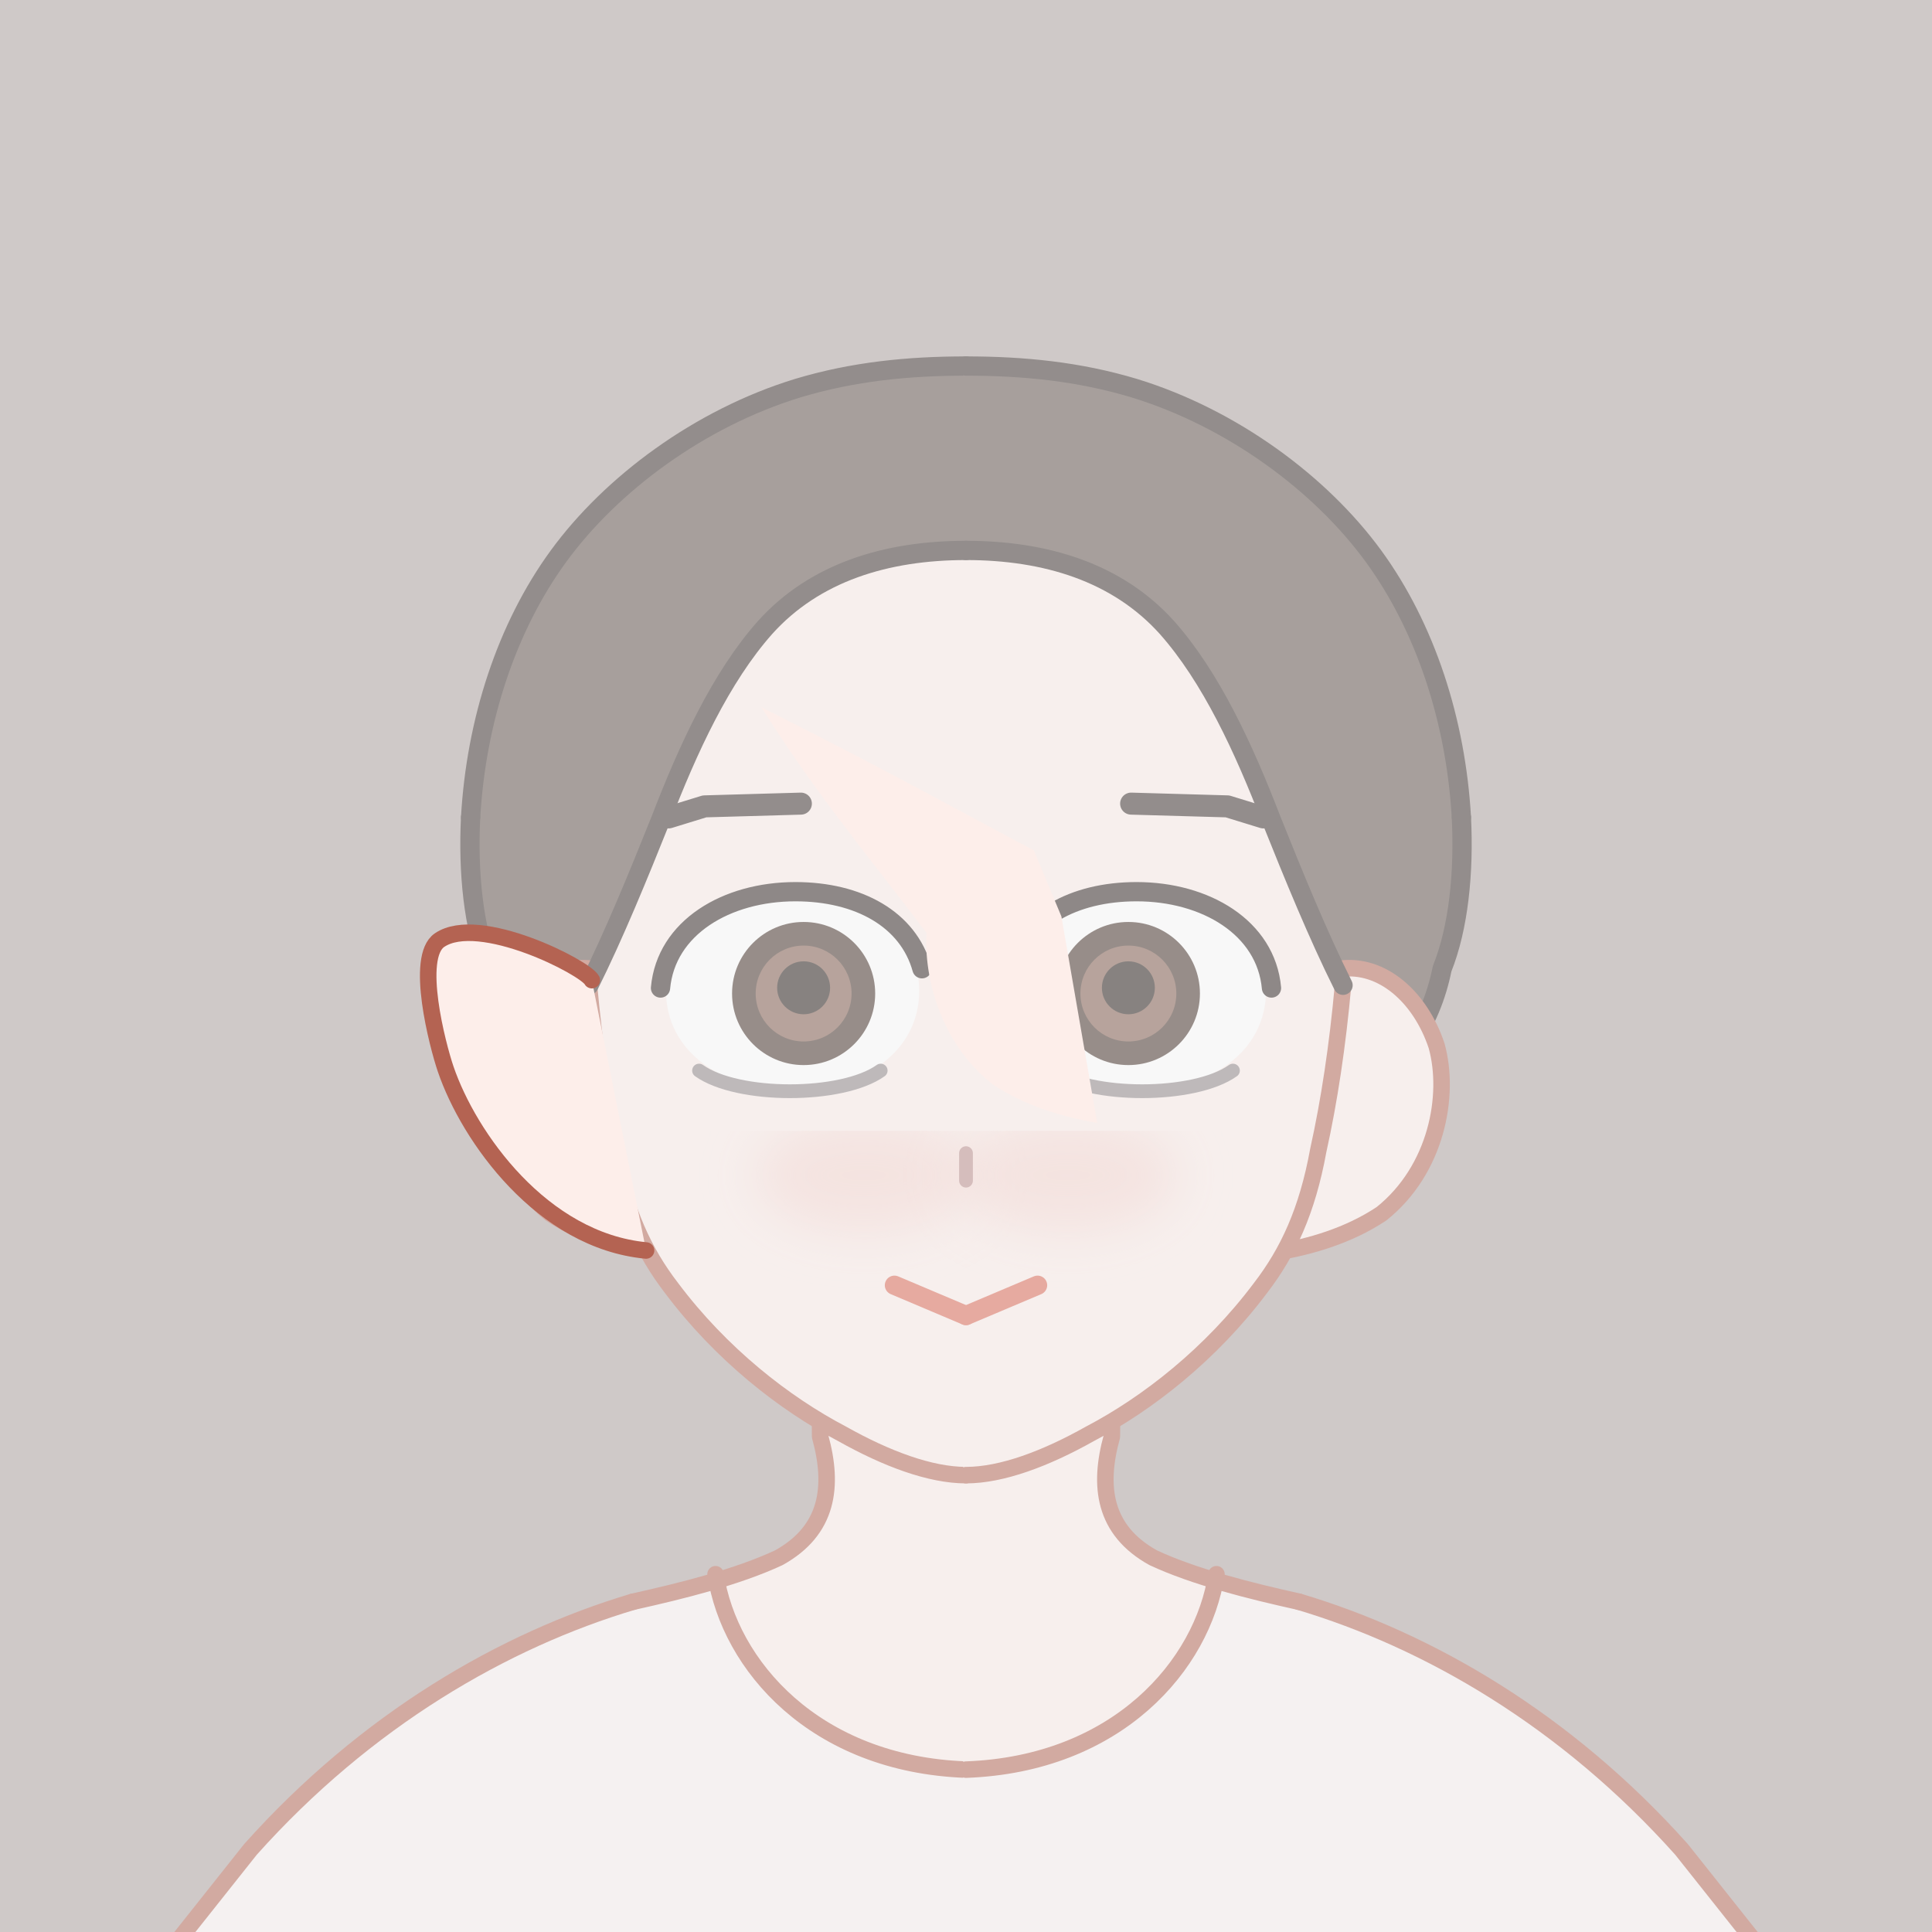
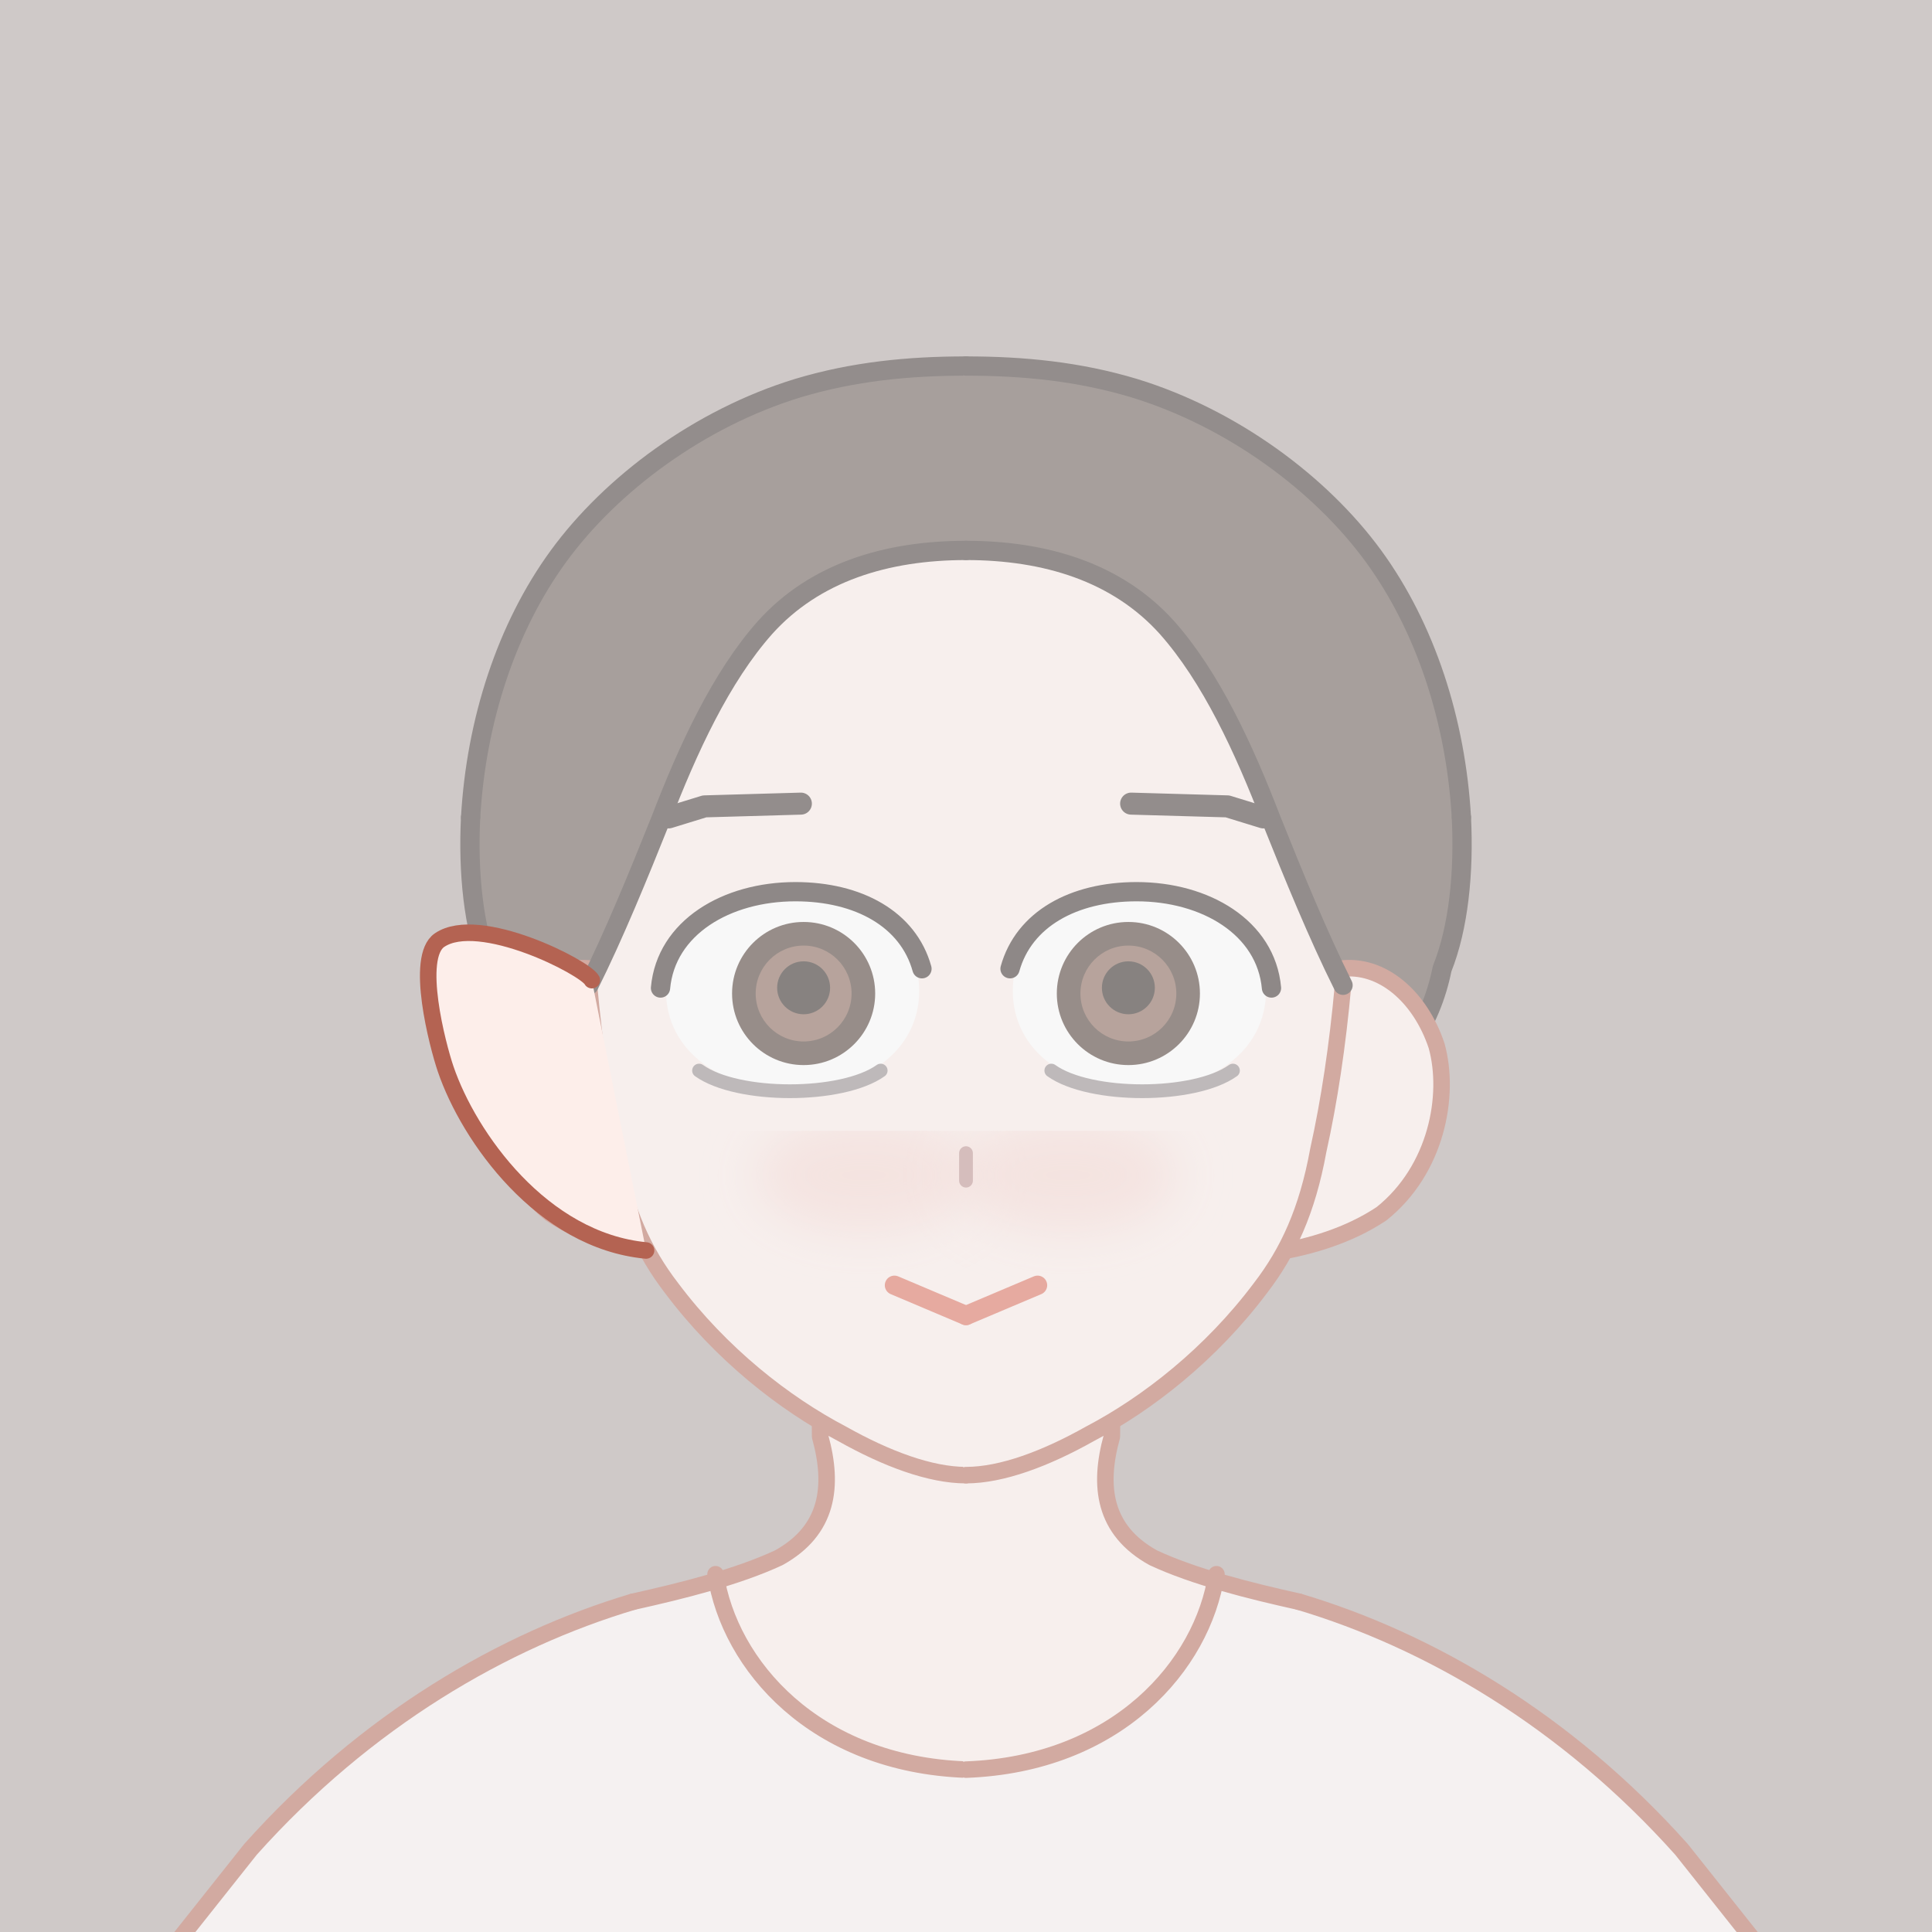
<svg xmlns="http://www.w3.org/2000/svg" width="702" height="702" viewBox="0 0 702 702">
  <defs>
-     <clipPath id="clip-path-5">
+     <clipPath id="clip-path-1">
      <path d="M242 410.88 L386 410.88 L386 514.17 L242 514.17 Z" />
    </clipPath>
    <filter id="filter-1" filterUnits="userSpaceOnUse" x="245" y="377" width="138" height="100" color-interpolation-filters="sRGB">
      <feGaussianBlur in="SourceGraphic" stdDeviation="9" color-interpolation-filters="linearRGB" />
    </filter>
-     <clipPath id="clip-path-6">
+     <clipPath id="clip-path-2">
      <path d="M460 410.88 L316 410.88 L316 514.17 L460 514.17 Z" />
    </clipPath>
    <filter id="filter-2" filterUnits="userSpaceOnUse" x="319" y="377" width="138" height="100" color-interpolation-filters="sRGB">
      <feGaussianBlur in="SourceGraphic" stdDeviation="9" color-interpolation-filters="linearRGB" />
    </filter>
-     <clipPath id="clip-path-7">
+     <clipPath id="clip-path-3">
      <path d="M242 370.99 C242 340.93 262 326 288 326 C314 326 334 340.93 334 370.99 C334 401.05 314 420.17 288 420.17 C262 420.17 242 401.05 242 370.99 Z" />
    </clipPath>
-     <clipPath id="clip-path-8">
+     <clipPath id="clip-path-4">
      <path d="M460 370.99 C460 340.93 440 326 414 326 C388 326 368 340.93 368 370.99 C368 401.05 388 420.17 414 420.17 C440 420.17 460 401.05 460 370.99 Z" />
    </clipPath>
  </defs>
  <g id="_ref">
    <g opacity="0.5">
      <rect x="0" y="0" width="702" height="702" fill="#ada19f" />
      <g data-layer="body">
        <g>
          <path d="M260 573 L230 582 C183 596 133 625 91 672 L60 712 L352 712 L352 643 C296 641 265 605 260 573 Z" fill="#f9f2f1" />
          <path d="M296 490 L298 522 C303 540 301 556 283 566 L260 573 C265 605 296 641 352 643 L352 490 Z" fill="#fdeeea" />
          <path d="M230 582 C183 596 133 625 91 672 L64 706" fill="none" stroke="#b46352" stroke-width="6" stroke-linecap="round" stroke-linejoin="round" />
          <path d="M296 500 C298 510 298 516 298 522 C303 540 301 556 283 566 C268 573 248 578 230 582" fill="none" stroke="#b46352" stroke-width="6" stroke-linecap="round" stroke-linejoin="round" />
          <path d="M260 572 C265 605 296 641 351 643" fill="none" stroke="#b46352" stroke-width="6" stroke-linecap="round" stroke-linejoin="round" />
        </g>
        <g>
          <path d="M442 573 L472 582 C519 596 569 625 611 672 L642 712 L350 712 L350 643 C406 641 437 605 442 573 Z" fill="#f9f2f1" />
          <path d="M406 490 L404 522 C399 540 401 556 419 566 L442 573 C437 605 406 641 350 643 L350 490 Z" fill="#fdeeea" />
          <path d="M472 582 C519 596 569 625 611 672 L638 706" fill="none" stroke="#b46352" stroke-width="6" stroke-linecap="round" stroke-linejoin="round" />
          <path d="M406 500 C404 510 404 516 404 522 C399 540 401 556 419 566 C434 573 454 578 472 582" fill="none" stroke="#b46352" stroke-width="6" stroke-linecap="round" stroke-linejoin="round" />
          <path d="M442 572 C437 605 406 641 351 643" fill="none" stroke="#b46352" stroke-width="6" stroke-linecap="round" stroke-linejoin="round" />
        </g>
      </g>
      <g data-layer="hairBase">
        <g>
          <path d="M352 133 L351 133 C330 133 310 135 290 141 C254 152 222 176 203 202 C184 228 173 262 171 297 C170 317 172 337 178 352 C180 362 184 372 190 380 L198 386 L352 386 Z" fill="#5d4e48" />
          <path d="M351 133 C330 133 310 135 290 141 C254 152 222 176 203 202 C184 228 173 262 171 297" fill="none" stroke="#352a27" stroke-width="7" stroke-linecap="round" stroke-linejoin="round" />
          <path d="M171 297 C170 317 172 337 178 352 C180 362 184 372 190 380" fill="none" stroke="#352a27" stroke-width="7" stroke-linecap="round" stroke-linejoin="round" />
        </g>
        <g>
          <path d="M350 133 L351 133 C372 133 392 135 412 141 C448 152 480 176 499 202 C518 228 529 262 531 297 C532 317 530 337 524 352 C522 362 518 372 512 380 L504 386 L350 386 Z" fill="#5d4e48" />
          <path d="M351 133 C372 133 392 135 412 141 C448 152 480 176 499 202 C518 228 529 262 531 297" fill="none" stroke="#352a27" stroke-width="7" stroke-linecap="round" stroke-linejoin="round" />
          <path d="M531 297 C532 317 530 337 524 352 C522 362 518 372 512 380" fill="none" stroke="#352a27" stroke-width="7" stroke-linecap="round" stroke-linejoin="round" />
        </g>
      </g>
      <g data-layer="ear">
        <g>
          <path d="M215 352 C200 350 186 362 180 380 C175 398 180 425 200 441 C212 449 226 453 238 455 L225 380 Z" fill="#fdeeea" />
          <path d="M215 352 C200 350 186 362 180 380 C175 398 180 425 200 441 C212 449 226 453 238 455" fill="none" stroke="#b46352" stroke-width="6" stroke-linecap="round" stroke-linejoin="round" />
        </g>
        <g>
          <path d="M487 352 C502 350 516 362 522 380 C527 398 522 425 502 441 C490 449 476 453 464 455 L477 380 Z" fill="#fdeeea" />
          <path d="M487 352 C502 350 516 362 522 380 C527 398 522 425 502 441 C490 449 476 453 464 455" fill="none" stroke="#b46352" stroke-width="6" stroke-linecap="round" stroke-linejoin="round" />
        </g>
      </g>
      <g data-layer="face">
        <g>
          <path d="M352 200 L351 200 C322 200 296 208 278 228 C262 246 250 272 240 298 C232 318 223 340 214 358 C216 380 219 400 223 418 C227 440 234 455 244 468 C262 492 285 510 306 521 C322 530 338 536 351 536 L352 536 Z" fill="#fdeeea" />
          <path d="M214 358 C216 380 219 400 223 418 C227 440 234 455 244 468 C262 492 285 510 306 521 C322 530 338 536 351 536" fill="none" stroke="#b46352" stroke-width="6" stroke-linecap="round" stroke-linejoin="round" />
        </g>
        <g>
          <path d="M350 200 L351 200 C380 200 406 208 424 228 C440 246 452 272 462 298 C470 318 479 340 488 358 C486 380 483 400 479 418 C475 440 468 455 458 468 C440 492 417 510 396 521 C380 530 364 536 351 536 L350 536 Z" fill="#fdeeea" />
          <path d="M488 358 C486 380 483 400 479 418 C475 440 468 455 458 468 C440 492 417 510 396 521 C380 530 364 536 351 536" fill="none" stroke="#b46352" stroke-width="6" stroke-linecap="round" stroke-linejoin="round" />
        </g>
      </g>
      <g data-layer="makeup">
-         <g clip-path="url(#clip-path-5)">
+         <g clip-path="url(#clip-path-1)">
          <g filter="url(#filter-1)">
            <ellipse cx="314" cy="427" rx="40" ry="21" fill="#f3bfb8" opacity="0.5" />
          </g>
        </g>
-         <g clip-path="url(#clip-path-6)">
+         <g clip-path="url(#clip-path-2)">
          <g filter="url(#filter-2)">
            <ellipse cx="388" cy="427" rx="40" ry="21" fill="#f3bfb8" opacity="0.5" />
          </g>
        </g>
      </g>
      <g data-layer="mouth">
        <line x1="325" y1="467" x2="351" y2="478" fill="none" stroke="#dc6450" stroke-width="7" stroke-linecap="round" stroke-linejoin="round" />
        <line x1="377" y1="467" x2="351" y2="478" fill="none" stroke="#dc6450" stroke-width="7" stroke-linecap="round" stroke-linejoin="round" />
        <line x1="351" y1="419" x2="351" y2="429" fill="none" stroke="#b98a88" stroke-width="5" stroke-linecap="round" />
      </g>
      <g data-layer="eye">
        <path d="M242 360 C242 338 262 326 288 326 C314 326 334 338 334 360 C334 382 314 396 288 396 C262 396 242 382 242 360 Z" fill="#ffffff" />
-         <g clip-path="url(#clip-path-7)">
+         <g clip-path="url(#clip-path-3)">
          <g>
            <circle cx="292" cy="361" r="26" fill="#3e2a22" />
            <circle cx="292" cy="361" r="17.42" fill="#7e5647" />
            <circle cx="292" cy="358.92" r="9.62" fill="#1e1410" />
          </g>
        </g>
        <g>
          <path d="M254 389 C268 399 306 399 320 389" fill="none" stroke="#8b8284" stroke-width="5" stroke-linecap="round" />
          <path d="M240 359 C242 337 264 324 289 324 C312 324 330 334 335 352" fill="none" stroke="#2b201d" stroke-width="7" stroke-linecap="round" stroke-linejoin="round" />
        </g>
        <g>
          <path d="M460 360 C460 338 440 326 414 326 C388 326 368 338 368 360 C368 382 388 396 414 396 C440 396 460 382 460 360 Z" fill="#ffffff" />
-           <g clip-path="url(#clip-path-8)">
+           <g clip-path="url(#clip-path-4)">
            <g>
              <circle cx="410" cy="361" r="26" fill="#3e2a22" />
              <circle cx="410" cy="361" r="17.42" fill="#7e5647" />
              <circle cx="410" cy="358.92" r="9.62" fill="#1e1410" />
            </g>
          </g>
          <g>
            <path d="M448 389 C434 399 396 399 382 389" fill="none" stroke="#8b8284" stroke-width="5" stroke-linecap="round" />
            <path d="M462 359 C460 337 438 324 413 324 C390 324 372 334 367 352" fill="none" stroke="#2b201d" stroke-width="7" stroke-linecap="round" stroke-linejoin="round" />
          </g>
        </g>
      </g>
      <g data-layer="hairLine">
        <path d="M351 200 C322 200 296 208 278 228 C262 246 250 272 240 298 C232 318 223 340 214 358" fill="none" stroke="#352a27" stroke-width="7" stroke-linecap="round" stroke-linejoin="round" />
        <path d="M351 200 C380 200 406 208 424 228 C440 246 452 272 462 298 C470 318 479 340 488 358" fill="none" stroke="#352a27" stroke-width="7" stroke-linecap="round" stroke-linejoin="round" />
      </g>
      <g data-layer="brow">
        <polyline points="243,297 256,293 291,292" fill="none" stroke="#352a27" stroke-width="8" stroke-linecap="round" stroke-linejoin="round" />
        <polyline points="459,297 446,293 411,292" fill="none" stroke="#352a27" stroke-width="8" stroke-linecap="round" stroke-linejoin="round" />
      </g>
    </g>
  </g>
  <g id="half">
-     <path d="M375.667 309 C356.667 299 320.667 279 276.667 257 C296.667 289 318.667 315 336.667 339 C335.667 355 341.667 379 360.667 394 C372.667 402 386.667 406 398.667 408 L385.667 333 Z" fill="#fdeeea" />
    <path d="M215.043 356.141 C212.776 351.607 174.043 331.808 159.703 341.601 C150.628 347.799 158.971 379.732 161.914 388.382 C170.35 413.184 197.043 450.808 234.752 454.368" fill="#fdeeea" stroke="#b46352" stroke-width="6" stroke-linecap="round" stroke-linejoin="round" />
  </g>
</svg>
